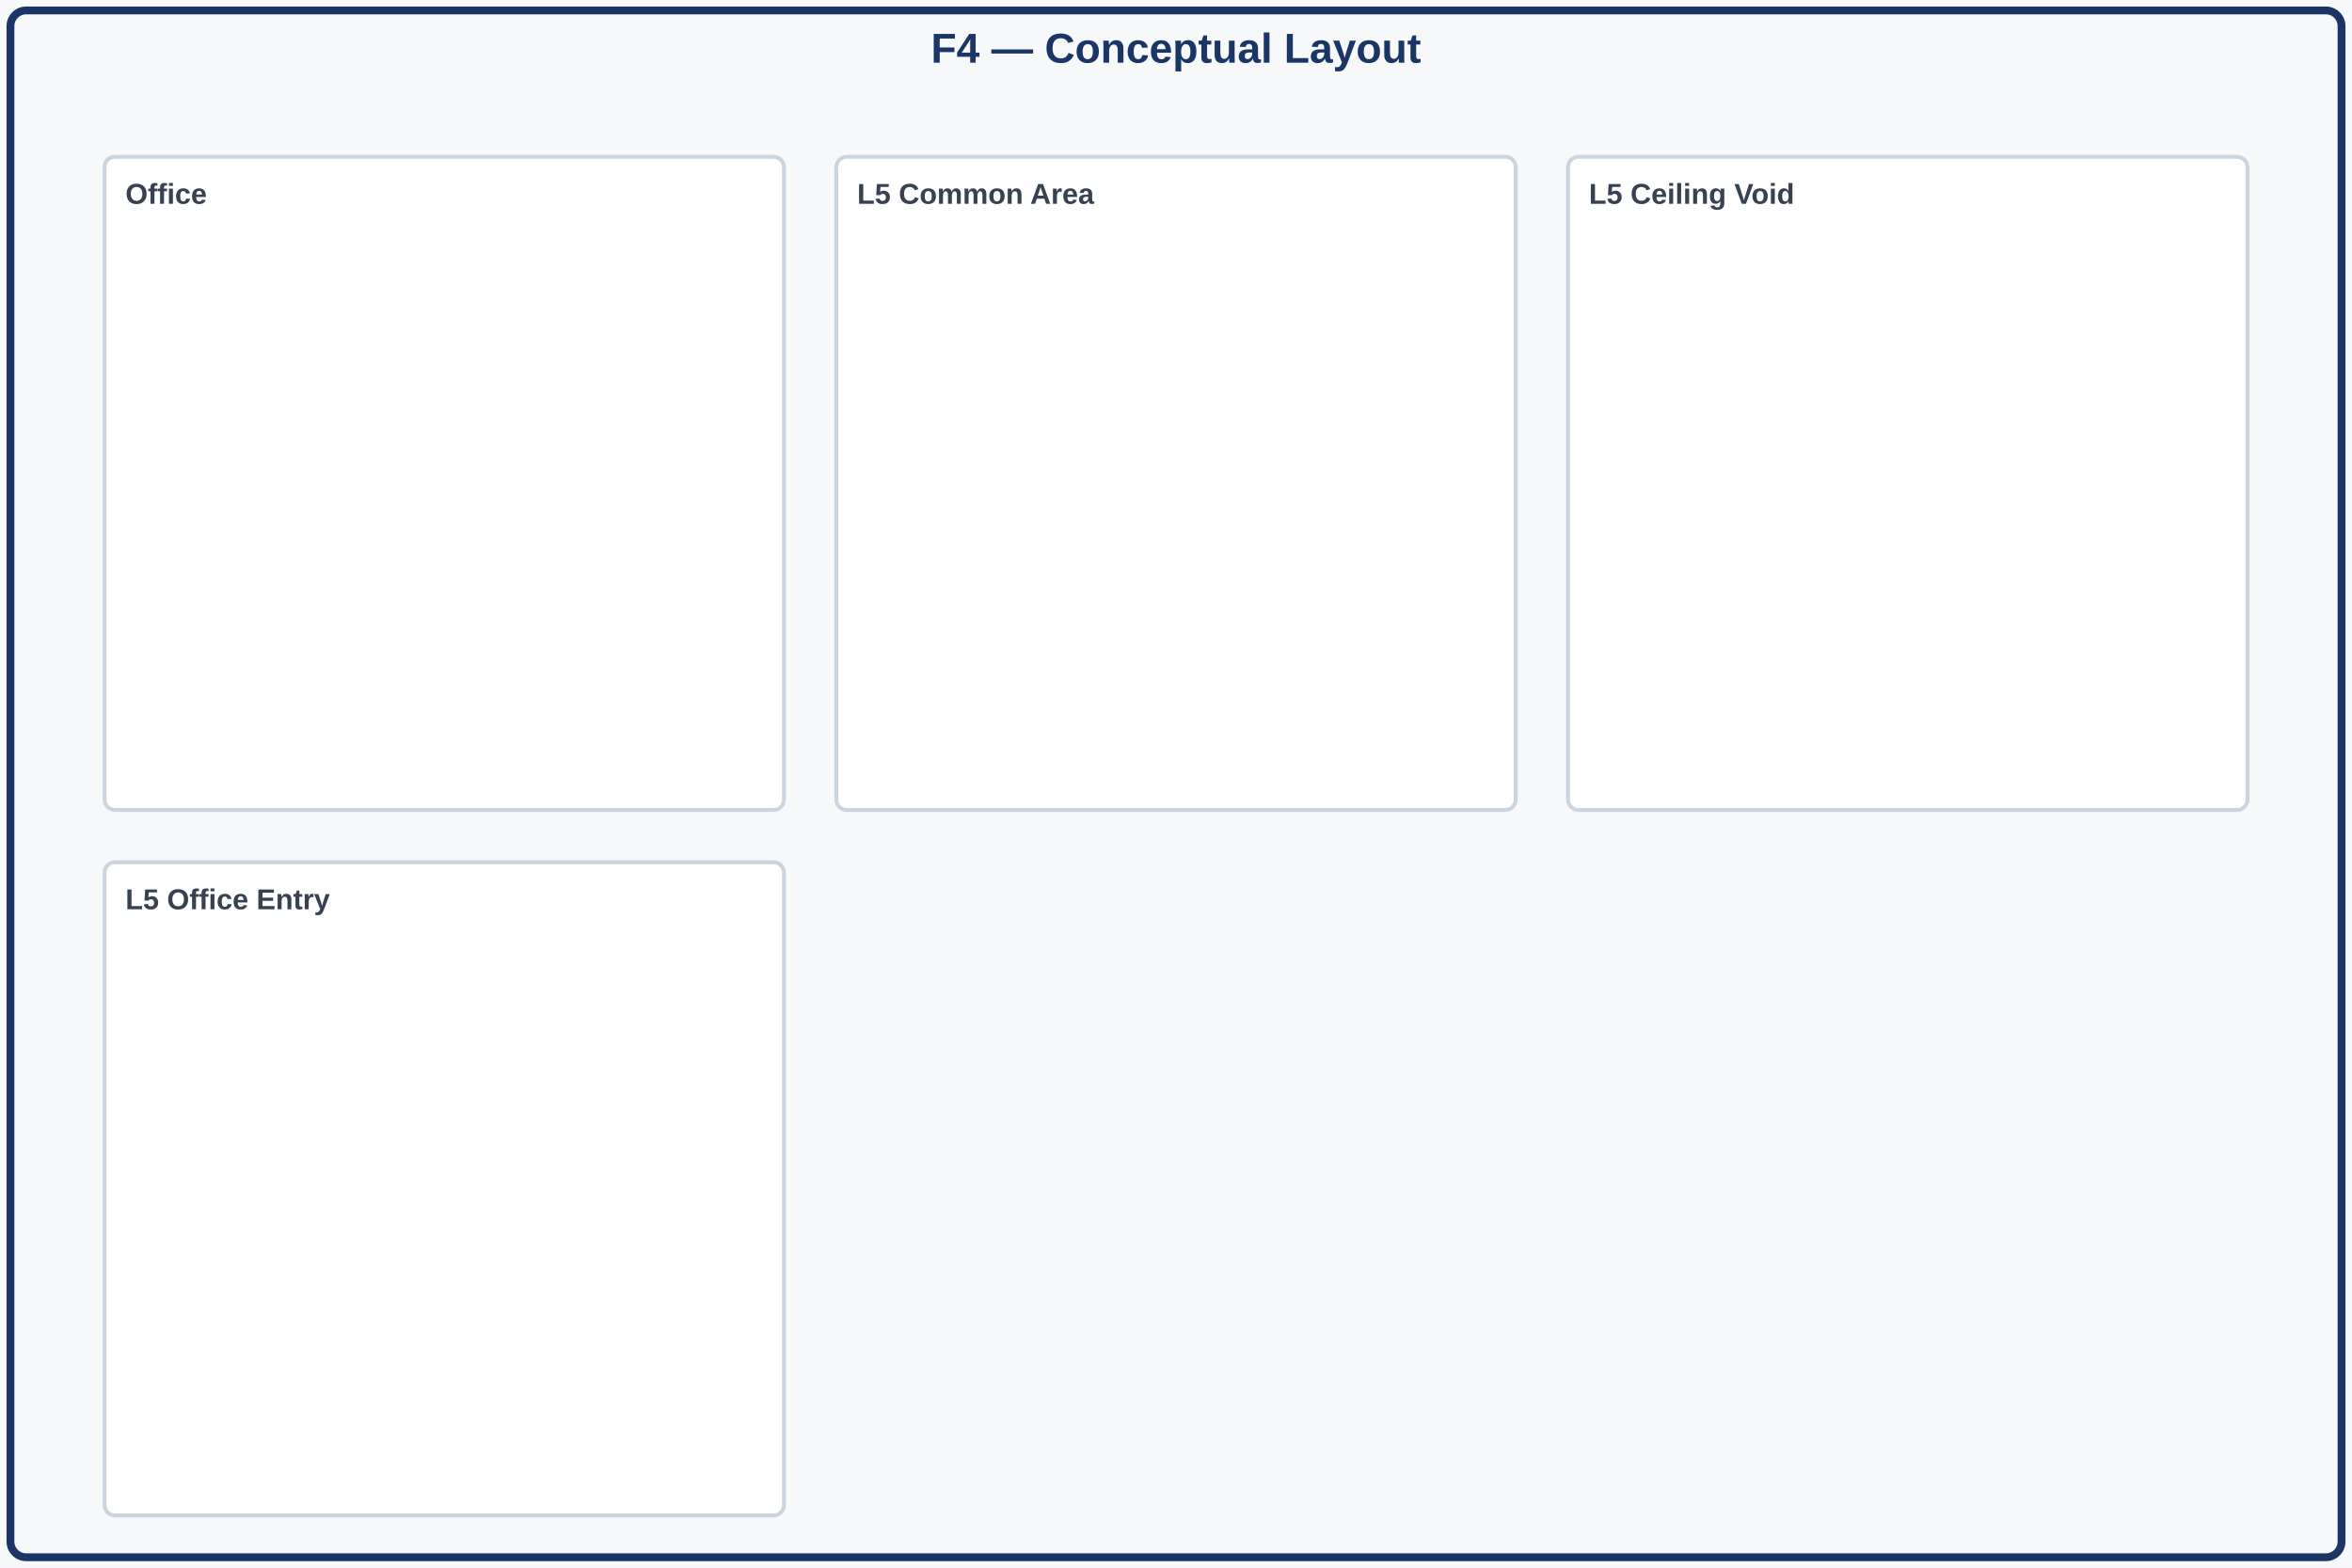
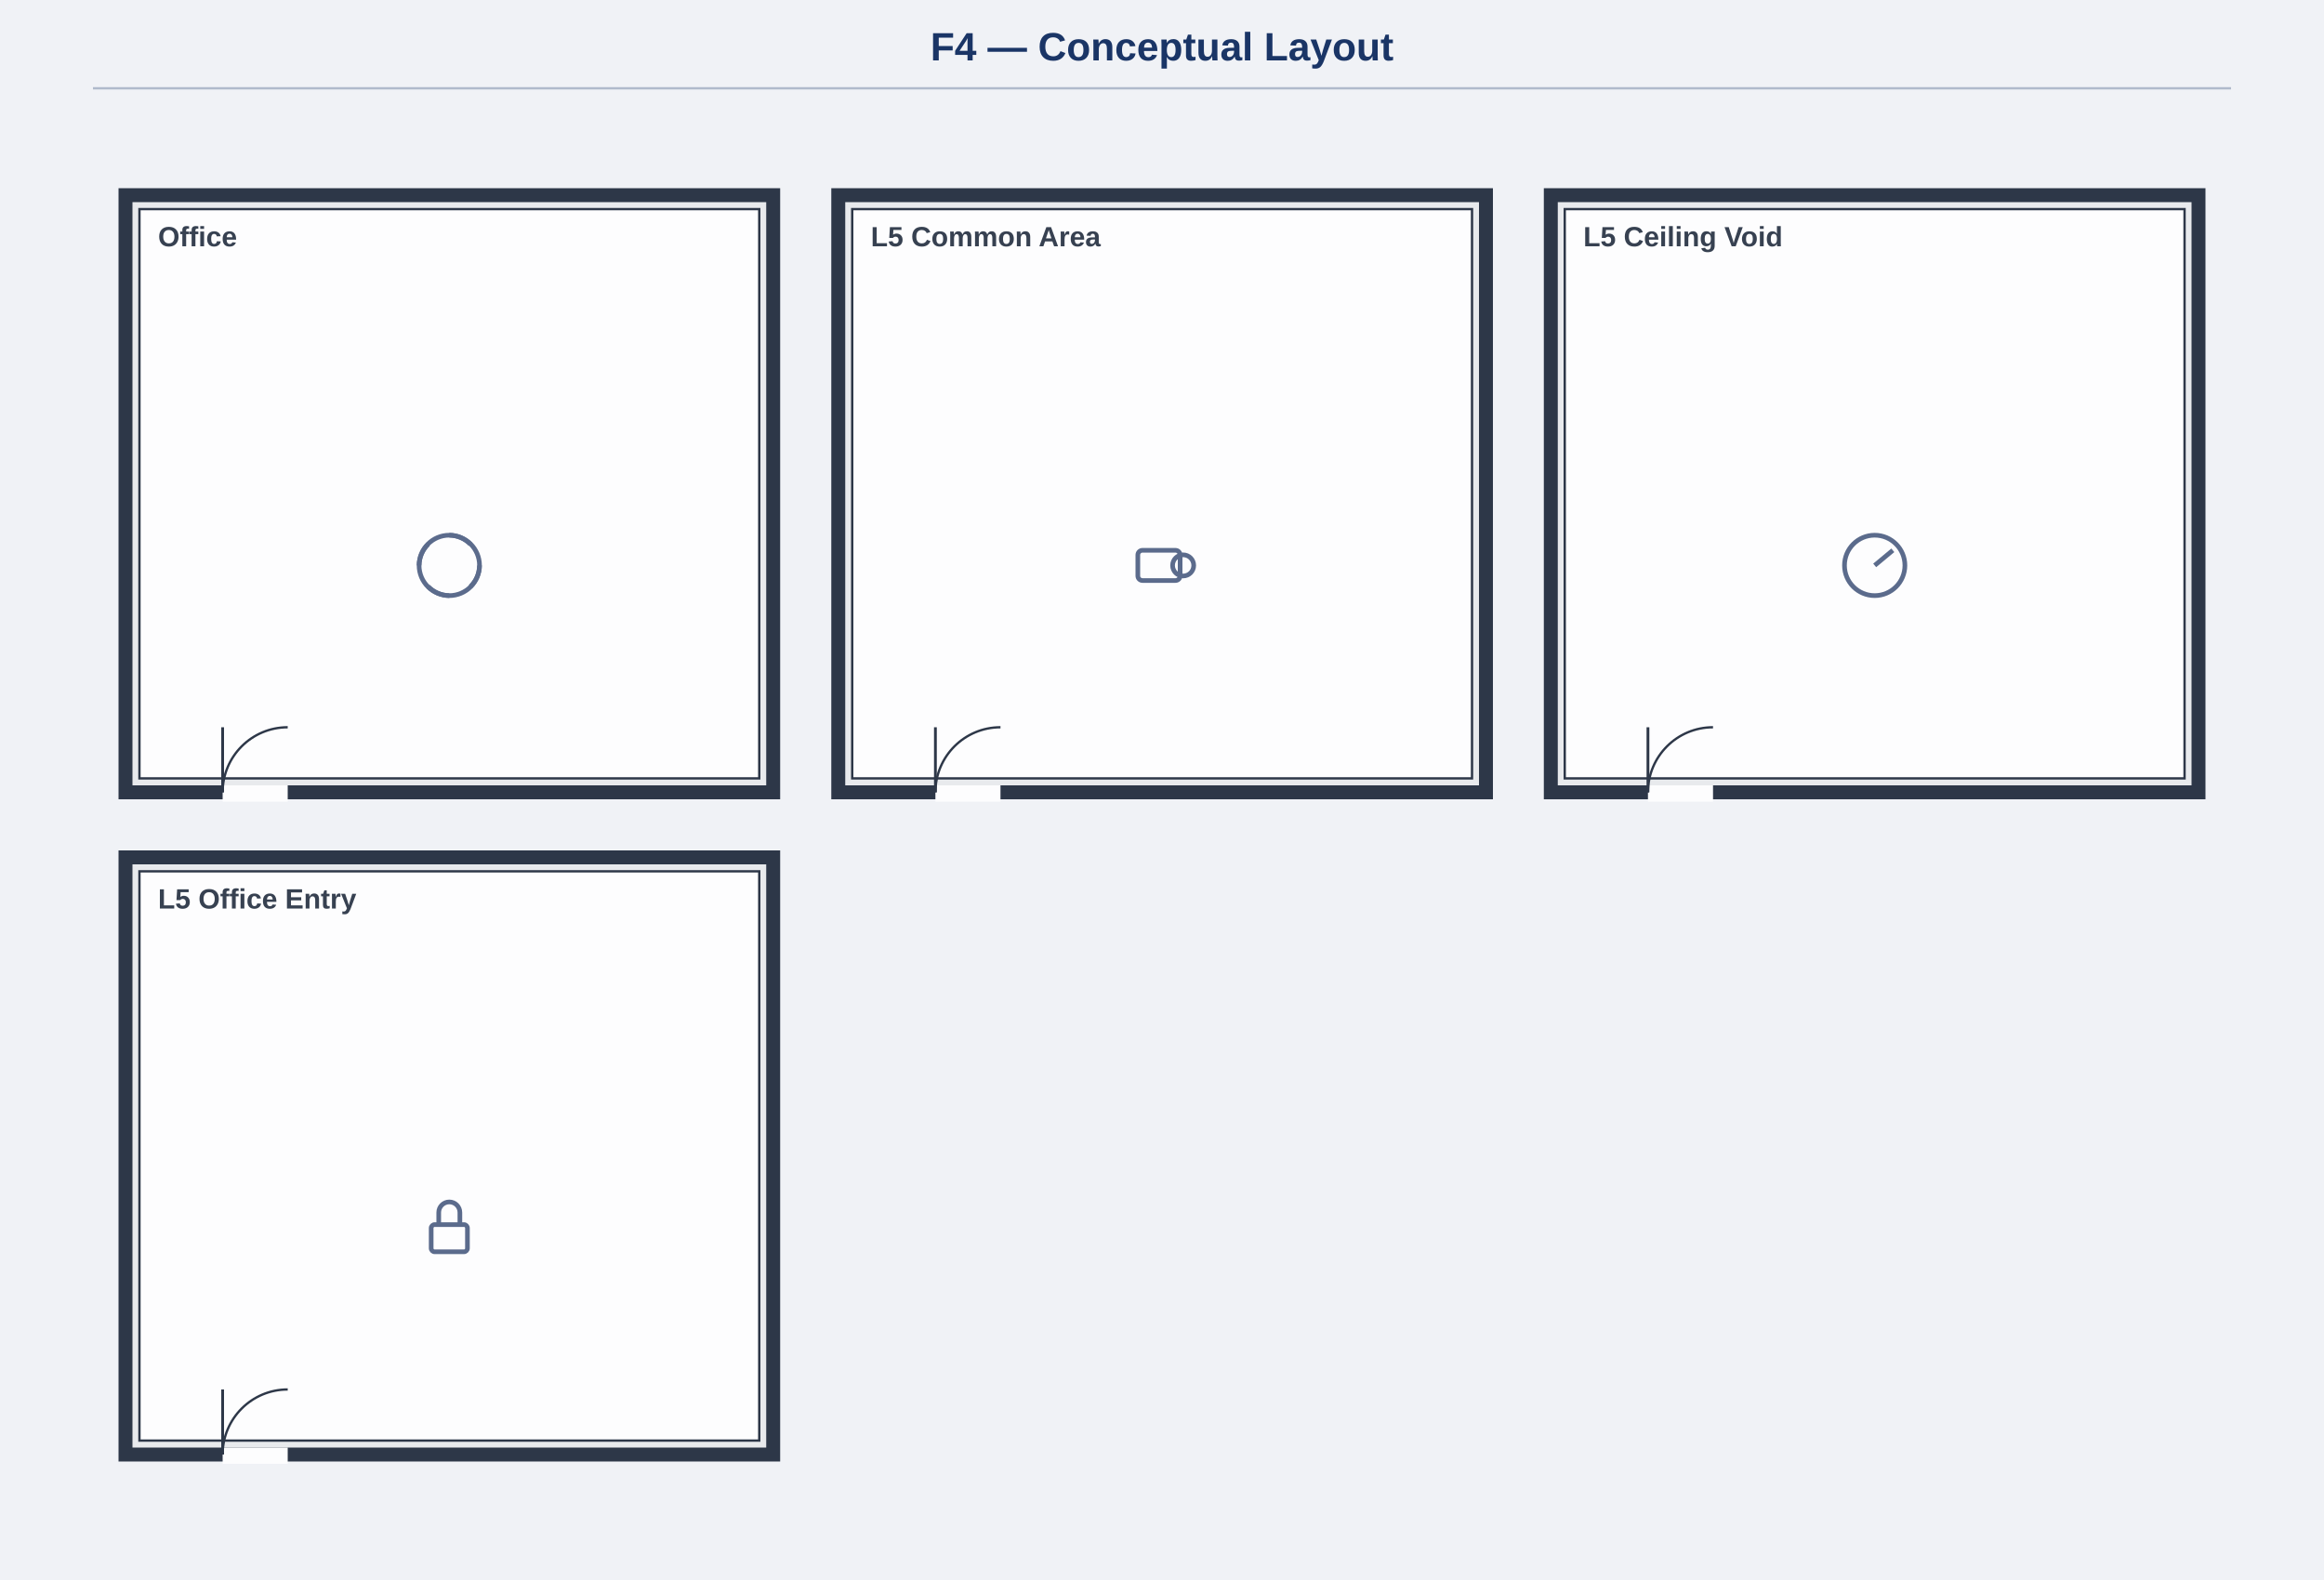
- <svg xmlns="http://www.w3.org/2000/svg" width="900" height="600" viewBox="0 0 900 600" font-family="Arial, sans-serif">
-   <rect x="0" y="0" width="900" height="600" fill="#F7F8FA" />
-   <rect x="4" y="4" width="892" height="592" fill="none" stroke="#1A3566" stroke-width="3" rx="6" />
-   <text x="450.0" y="24" text-anchor="middle" font-size="16" font-weight="bold" fill="#1A3566">F4 — Conceptual Layout</text>
-   <rect x="40.0" y="60.0" width="260.0" height="250.0" fill="#fff" stroke="#CBD5E1" stroke-width="1.5" rx="4" />
-   <text x="48.0" y="78.0" font-size="11" font-weight="600" fill="#374151">Office</text>
-   <rect x="320.0" y="60.0" width="260.0" height="250.0" fill="#fff" stroke="#CBD5E1" stroke-width="1.5" rx="4" />
-   <text x="328.0" y="78.0" font-size="11" font-weight="600" fill="#374151">L5 Common Area</text>
-   <rect x="600.0" y="60.0" width="260.0" height="250.0" fill="#fff" stroke="#CBD5E1" stroke-width="1.5" rx="4" />
-   <text x="608.0" y="78.0" font-size="11" font-weight="600" fill="#374151">L5 Ceiling Void</text>
-   <rect x="40.0" y="330.0" width="260.0" height="250.0" fill="#fff" stroke="#CBD5E1" stroke-width="1.5" rx="4" />
-   <text x="48.0" y="348.0" font-size="11" font-weight="600" fill="#374151">L5 Office Entry</text>
+ <svg xmlns="http://www.w3.org/2000/svg" width="1000" height="680" viewBox="0 0 1000 680" font-family="Arial, sans-serif">
+   <rect x="0" y="0" width="1000" height="680" fill="#F0F2F6" />
+   <text x="500.0" y="26" text-anchor="middle" font-size="17" font-weight="bold" fill="#1A3566">F4 — Conceptual Layout</text>
+   <line x1="40" y1="38" x2="960" y2="38" stroke="#1A3566" stroke-width="1" opacity="0.3" />
+   <rect x="54.0" y="84.0" width="278.7" height="257.0" fill="#E8EAED" stroke="#2D3748" stroke-width="6" />
+   <rect x="60.0" y="90.0" width="266.7" height="245.0" fill="#FDFDFE" stroke="#2D3748" stroke-width="1" />
+   <rect x="95.8" y="338.0" width="28.0" height="7" fill="#FDFDFE" />
+   <path d="M95.8,341.0 A28.0,28.0 0 0 1 123.8,313.0" fill="none" stroke="#2D3748" stroke-width="1" />
+   <line x1="95.8" y1="341.0" x2="95.8" y2="313.0" stroke="#2D3748" stroke-width="1.2" />
+   <text x="68.0" y="106.0" font-size="12" font-weight="700" fill="#374151">Office</text>
+   <circle cx="193.333" cy="243.34" r="13" fill="none" stroke="#5B6B8C" stroke-width="2" />
+   <path d="M193.333,230.34 A13,13 0 0 1 202.433,234.24" stroke="#5B6B8C" stroke-width="2" fill="none" />
+   <path d="M206.333,243.34 A13,13 0 0 1 202.433,252.44" stroke="#5B6B8C" stroke-width="2" fill="none" />
+   <path d="M193.333,256.34 A13,13 0 0 1 184.233,252.44" stroke="#5B6B8C" stroke-width="2" fill="none" />
+   <path d="M180.333,243.34 A13,13 0 0 1 184.233,234.24" stroke="#5B6B8C" stroke-width="2" fill="none" />
+   <rect x="360.7" y="84.0" width="278.7" height="257.0" fill="#E8EAED" stroke="#2D3748" stroke-width="6" />
+   <rect x="366.7" y="90.0" width="266.7" height="245.0" fill="#FDFDFE" stroke="#2D3748" stroke-width="1" />
+   <rect x="402.5" y="338.0" width="28.0" height="7" fill="#FDFDFE" />
+   <path d="M402.5,341.0 A28.0,28.0 0 0 1 430.5,313.0" fill="none" stroke="#2D3748" stroke-width="1" />
+   <line x1="402.5" y1="341.0" x2="402.5" y2="313.0" stroke="#2D3748" stroke-width="1.2" />
+   <text x="374.7" y="106.0" font-size="12" font-weight="700" fill="#374151">L5 Common Area</text>
+   <rect x="489.6" y="236.84" width="18.2" height="13" rx="2" fill="none" stroke="#5B6B8C" stroke-width="2" />
+   <circle cx="509.1" cy="243.34" r="4.55" fill="none" stroke="#5B6B8C" stroke-width="2" />
+   <rect x="667.3" y="84.0" width="278.7" height="257.0" fill="#E8EAED" stroke="#2D3748" stroke-width="6" />
+   <rect x="673.3" y="90.0" width="266.7" height="245.0" fill="#FDFDFE" stroke="#2D3748" stroke-width="1" />
+   <rect x="709.1" y="338.0" width="28.0" height="7" fill="#FDFDFE" />
+   <path d="M709.1,341.0 A28.0,28.0 0 0 1 737.1,313.0" fill="none" stroke="#2D3748" stroke-width="1" />
+   <line x1="709.1" y1="341.0" x2="709.1" y2="313.0" stroke="#2D3748" stroke-width="1.2" />
+   <text x="681.3" y="106.0" font-size="12" font-weight="700" fill="#374151">L5 Ceiling Void</text>
+   <circle cx="806.667" cy="243.34" r="13" fill="none" stroke="#5B6B8C" stroke-width="2" />
+   <path d="M806.667,243.34 L814.467,236.84" stroke="#5B6B8C" stroke-width="2" />
+   <rect x="54.0" y="369.0" width="278.7" height="257.0" fill="#E8EAED" stroke="#2D3748" stroke-width="6" />
+   <rect x="60.0" y="375.0" width="266.7" height="245.0" fill="#FDFDFE" stroke="#2D3748" stroke-width="1" />
+   <rect x="95.8" y="623.0" width="28.0" height="7" fill="#FDFDFE" />
+   <path d="M95.8,626.0 A28.0,28.0 0 0 1 123.8,598.0" fill="none" stroke="#2D3748" stroke-width="1" />
+   <line x1="95.8" y1="626.0" x2="95.8" y2="598.0" stroke="#2D3748" stroke-width="1.2" />
+   <text x="68.0" y="391.0" font-size="12" font-weight="700" fill="#374151">L5 Office Entry</text>
+   <rect x="185.533" y="527.04" width="15.6" height="11.7" rx="1.5" fill="none" stroke="#5B6B8C" stroke-width="2" />
+   <path d="M188.783,527.04 L188.783,521.84 A4.55,4.55 0 0 1 197.883,521.84 L197.883,527.04" fill="none" stroke="#5B6B8C" stroke-width="2" />
</svg>
